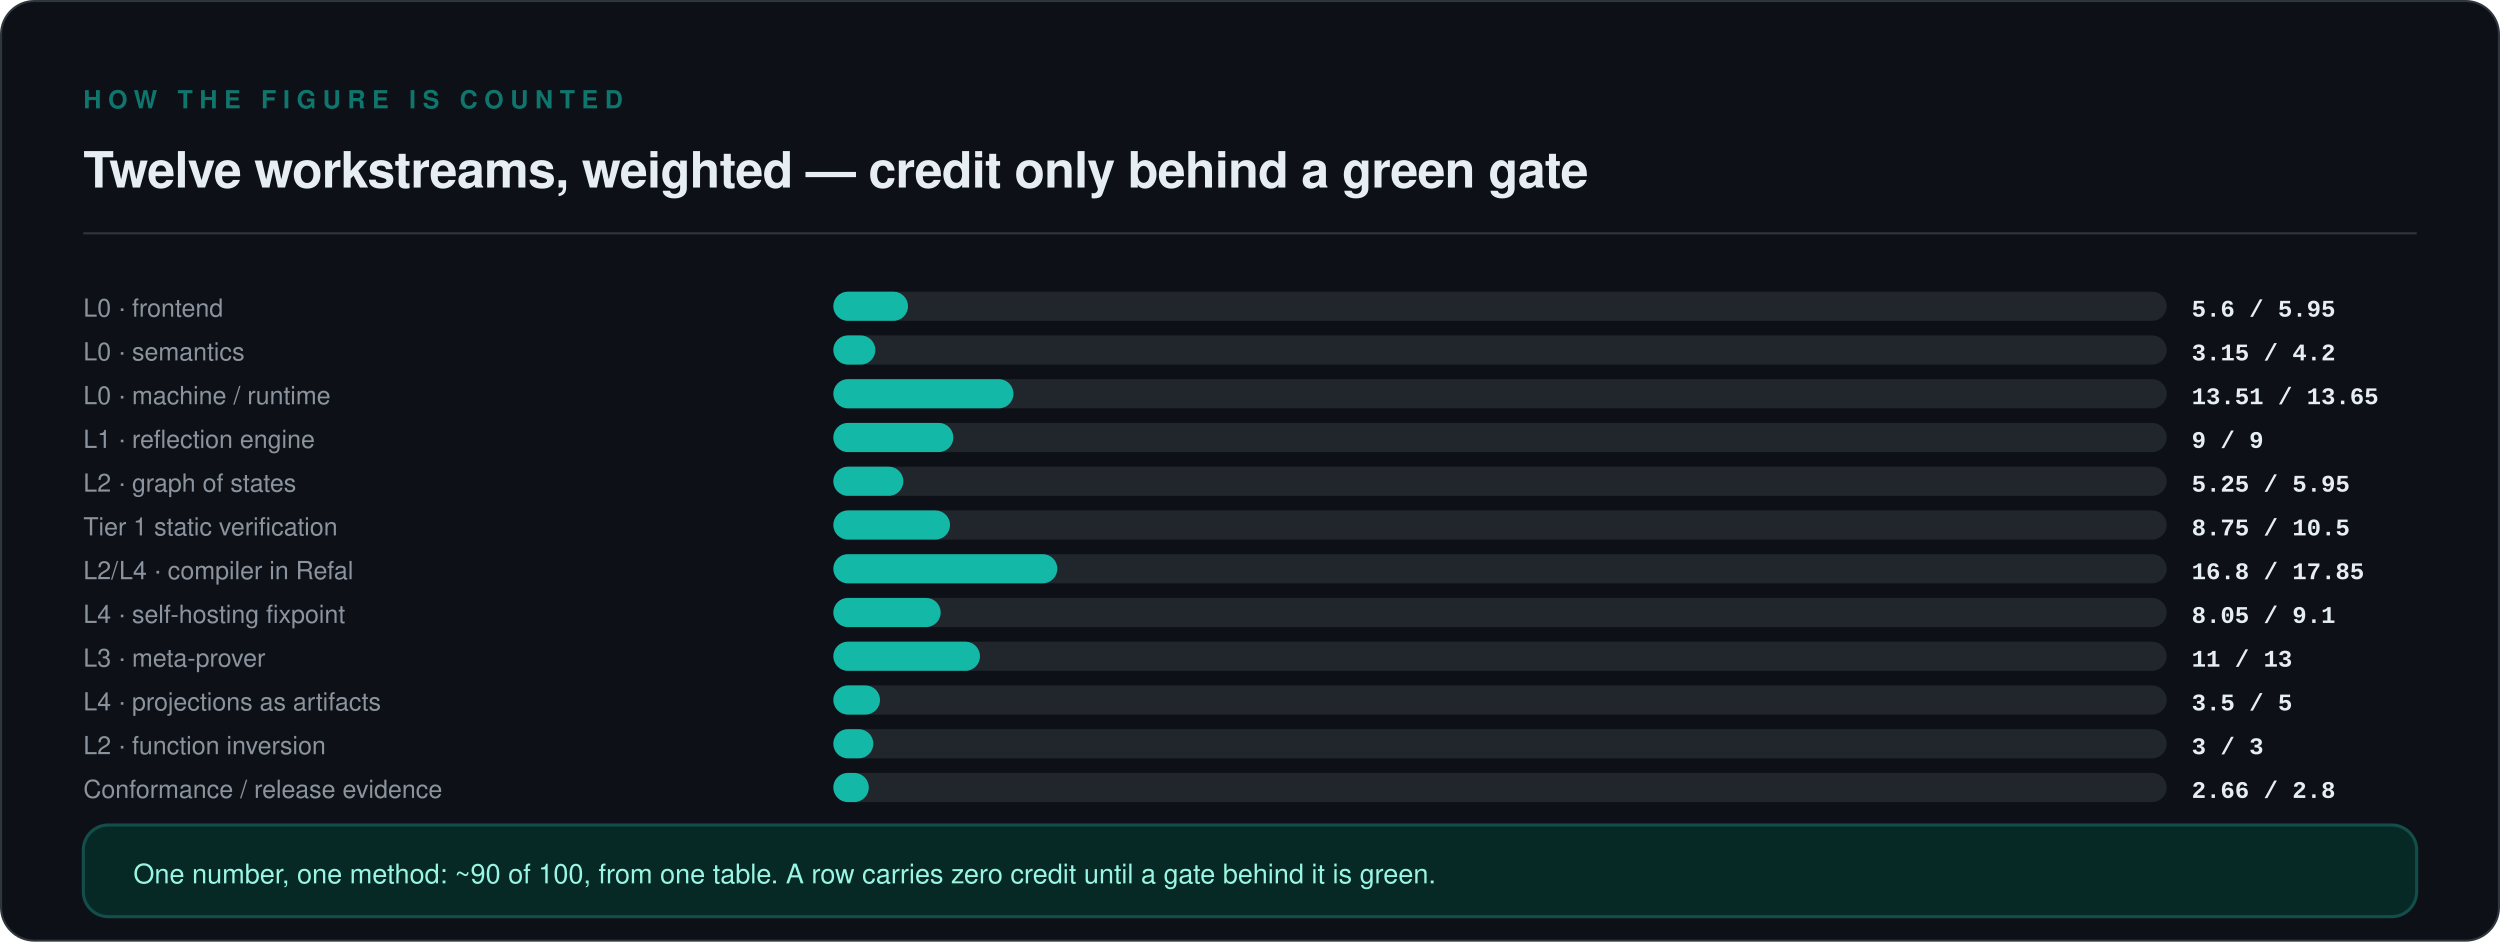
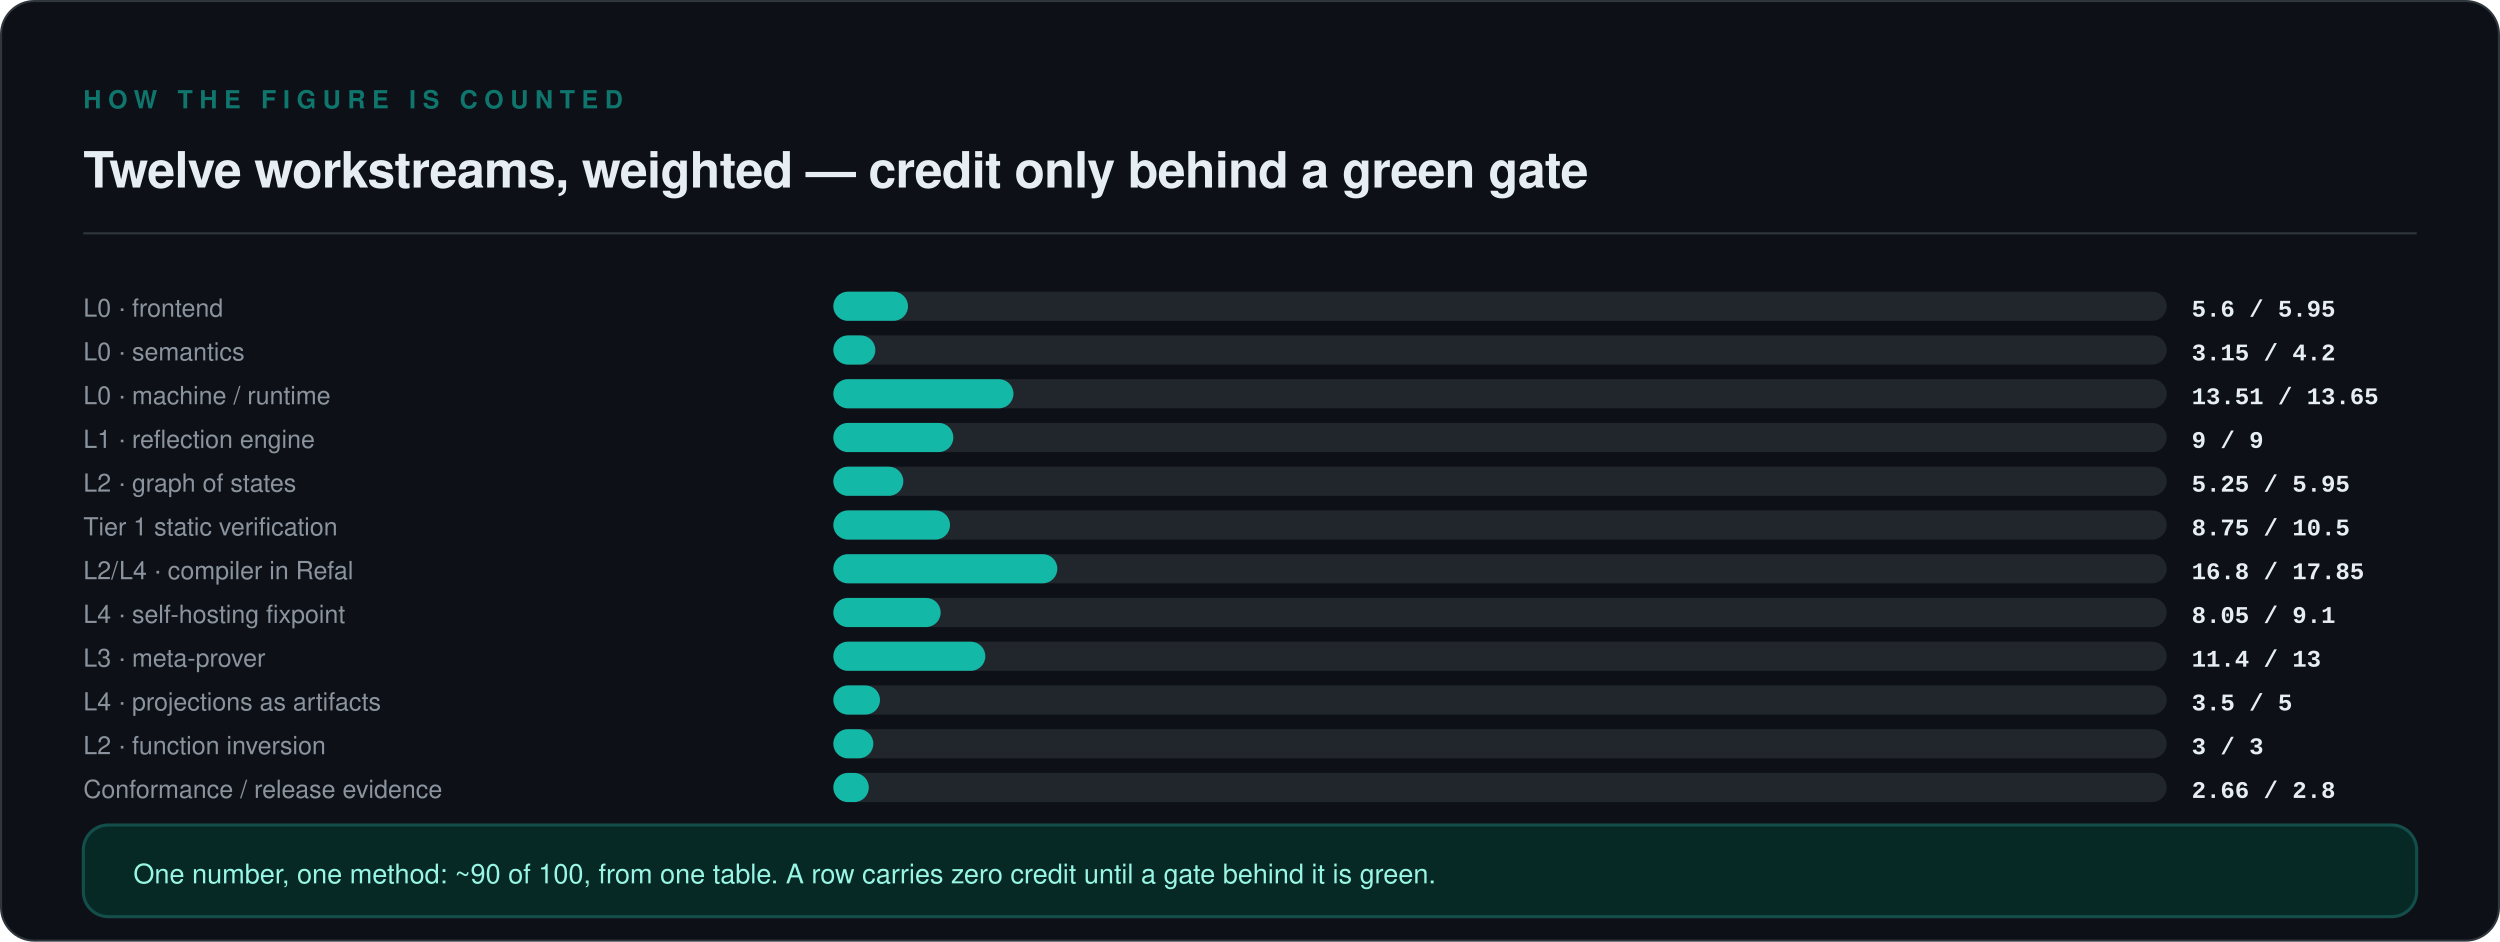
<svg xmlns="http://www.w3.org/2000/svg" viewBox="0 0 1200 452" width="1200" height="452" role="img" aria-labelledby="t d">
  <rect x="0.5" y="0.5" width="1199" height="451" rx="16" fill="#0D1117" stroke="#30363D" stroke-width="1" />
  <text x="40" y="52" font-family="ui-sans-serif, -apple-system, 'Segoe UI', Helvetica, Arial, sans-serif" font-size="12" font-weight="600" letter-spacing="3.2" fill="#0F766E">HOW THE FIGURE IS COUNTED</text>
  <text x="40" y="90" font-family="ui-sans-serif, -apple-system, 'Segoe UI', Helvetica, Arial, sans-serif" font-size="24" font-weight="600" letter-spacing="-0.3" fill="#E6EDF3">Twelve workstreams, weighted — credit only behind a green gate</text>
  <line x1="40" y1="112" x2="1160" y2="112" stroke="#30363D" stroke-width="1" />
  <text x="40" y="152" font-family="ui-sans-serif, -apple-system, 'Segoe UI', Helvetica, Arial, sans-serif" font-size="12" fill="#8B949E">L0 · frontend</text>
  <rect x="400" y="140" width="640" height="14" rx="7" fill="#21262D" />
  <rect x="400" y="140" width="35.84" height="14" rx="7" fill="#14B8A6" />
  <text x="1052" y="152" font-family="ui-monospace, SFMono-Regular, 'SF Mono', Menlo, Consolas, 'Liberation Mono', monospace" font-size="11.5" font-weight="600" fill="#E6EDF3">5.6 / 5.95</text>
  <text x="40" y="173" font-family="ui-sans-serif, -apple-system, 'Segoe UI', Helvetica, Arial, sans-serif" font-size="12" fill="#8B949E">L0 · semantics</text>
  <rect x="400" y="161" width="640" height="14" rx="7" fill="#21262D" />
  <rect x="400" y="161" width="20.16" height="14" rx="7" fill="#14B8A6" />
  <text x="1052" y="173" font-family="ui-monospace, SFMono-Regular, 'SF Mono', Menlo, Consolas, 'Liberation Mono', monospace" font-size="11.5" font-weight="600" fill="#E6EDF3">3.15 / 4.2</text>
  <text x="40" y="194" font-family="ui-sans-serif, -apple-system, 'Segoe UI', Helvetica, Arial, sans-serif" font-size="12" fill="#8B949E">L0 · machine / runtime</text>
  <rect x="400" y="182" width="640" height="14" rx="7" fill="#21262D" />
  <rect x="400" y="182" width="86.464" height="14" rx="7" fill="#14B8A6" />
  <text x="1052" y="194" font-family="ui-monospace, SFMono-Regular, 'SF Mono', Menlo, Consolas, 'Liberation Mono', monospace" font-size="11.5" font-weight="600" fill="#E6EDF3">13.51 / 13.65</text>
  <text x="40" y="215" font-family="ui-sans-serif, -apple-system, 'Segoe UI', Helvetica, Arial, sans-serif" font-size="12" fill="#8B949E">L1 · reflection engine</text>
  <rect x="400" y="203" width="640" height="14" rx="7" fill="#21262D" />
  <rect x="400" y="203" width="57.6" height="14" rx="7" fill="#14B8A6" />
  <text x="1052" y="215" font-family="ui-monospace, SFMono-Regular, 'SF Mono', Menlo, Consolas, 'Liberation Mono', monospace" font-size="11.5" font-weight="600" fill="#E6EDF3">9 / 9</text>
  <text x="40" y="236" font-family="ui-sans-serif, -apple-system, 'Segoe UI', Helvetica, Arial, sans-serif" font-size="12" fill="#8B949E">L2 · graph of states</text>
  <rect x="400" y="224" width="640" height="14" rx="7" fill="#21262D" />
  <rect x="400" y="224" width="33.6" height="14" rx="7" fill="#14B8A6" />
  <text x="1052" y="236" font-family="ui-monospace, SFMono-Regular, 'SF Mono', Menlo, Consolas, 'Liberation Mono', monospace" font-size="11.5" font-weight="600" fill="#E6EDF3">5.25 / 5.95</text>
  <text x="40" y="257" font-family="ui-sans-serif, -apple-system, 'Segoe UI', Helvetica, Arial, sans-serif" font-size="12" fill="#8B949E">Tier 1 static verification</text>
  <rect x="400" y="245" width="640" height="14" rx="7" fill="#21262D" />
  <rect x="400" y="245" width="56.0" height="14" rx="7" fill="#14B8A6" />
  <text x="1052" y="257" font-family="ui-monospace, SFMono-Regular, 'SF Mono', Menlo, Consolas, 'Liberation Mono', monospace" font-size="11.5" font-weight="600" fill="#E6EDF3">8.75 / 10.5</text>
  <text x="40" y="278" font-family="ui-sans-serif, -apple-system, 'Segoe UI', Helvetica, Arial, sans-serif" font-size="12" fill="#8B949E">L2/L4 · compiler in Refal</text>
  <rect x="400" y="266" width="640" height="14" rx="7" fill="#21262D" />
  <rect x="400" y="266" width="107.52" height="14" rx="7" fill="#14B8A6" />
  <text x="1052" y="278" font-family="ui-monospace, SFMono-Regular, 'SF Mono', Menlo, Consolas, 'Liberation Mono', monospace" font-size="11.5" font-weight="600" fill="#E6EDF3">16.8 / 17.85</text>
  <text x="40" y="299" font-family="ui-sans-serif, -apple-system, 'Segoe UI', Helvetica, Arial, sans-serif" font-size="12" fill="#8B949E">L4 · self-hosting fixpoint</text>
  <rect x="400" y="287" width="640" height="14" rx="7" fill="#21262D" />
  <rect x="400" y="287" width="51.52" height="14" rx="7" fill="#14B8A6" />
  <text x="1052" y="299" font-family="ui-monospace, SFMono-Regular, 'SF Mono', Menlo, Consolas, 'Liberation Mono', monospace" font-size="11.5" font-weight="600" fill="#E6EDF3">8.05 / 9.1</text>
  <text x="40" y="320" font-family="ui-sans-serif, -apple-system, 'Segoe UI', Helvetica, Arial, sans-serif" font-size="12" fill="#8B949E">L3 · meta-prover</text>
  <rect x="400" y="308" width="640" height="14" rx="7" fill="#21262D" />
-   <rect x="400" y="308" width="70.4" height="14" rx="7" fill="#14B8A6" />
-   <text x="1052" y="320" font-family="ui-monospace, SFMono-Regular, 'SF Mono', Menlo, Consolas, 'Liberation Mono', monospace" font-size="11.5" font-weight="600" fill="#E6EDF3">11 / 13</text>
+   <rect x="400" y="308" width="72.96" height="14" rx="7" fill="#14B8A6" />
+   <text x="1052" y="320" font-family="ui-monospace, SFMono-Regular, 'SF Mono', Menlo, Consolas, 'Liberation Mono', monospace" font-size="11.5" font-weight="600" fill="#E6EDF3">11.4 / 13</text>
  <text x="40" y="341" font-family="ui-sans-serif, -apple-system, 'Segoe UI', Helvetica, Arial, sans-serif" font-size="12" fill="#8B949E">L4 · projections as artifacts</text>
  <rect x="400" y="329" width="640" height="14" rx="7" fill="#21262D" />
  <rect x="400" y="329" width="22.4" height="14" rx="7" fill="#14B8A6" />
  <text x="1052" y="341" font-family="ui-monospace, SFMono-Regular, 'SF Mono', Menlo, Consolas, 'Liberation Mono', monospace" font-size="11.5" font-weight="600" fill="#E6EDF3">3.5 / 5</text>
  <text x="40" y="362" font-family="ui-sans-serif, -apple-system, 'Segoe UI', Helvetica, Arial, sans-serif" font-size="12" fill="#8B949E">L2 · function inversion</text>
  <rect x="400" y="350" width="640" height="14" rx="7" fill="#21262D" />
  <rect x="400" y="350" width="19.2" height="14" rx="7" fill="#14B8A6" />
  <text x="1052" y="362" font-family="ui-monospace, SFMono-Regular, 'SF Mono', Menlo, Consolas, 'Liberation Mono', monospace" font-size="11.5" font-weight="600" fill="#E6EDF3">3 / 3</text>
  <text x="40" y="383" font-family="ui-sans-serif, -apple-system, 'Segoe UI', Helvetica, Arial, sans-serif" font-size="12" fill="#8B949E">Conformance / release evidence</text>
  <rect x="400" y="371" width="640" height="14" rx="7" fill="#21262D" />
  <rect x="400" y="371" width="17.024" height="14" rx="7" fill="#14B8A6" />
  <text x="1052" y="383" font-family="ui-monospace, SFMono-Regular, 'SF Mono', Menlo, Consolas, 'Liberation Mono', monospace" font-size="11.5" font-weight="600" fill="#E6EDF3">2.66 / 2.8</text>
  <rect x="40" y="396" width="1120" height="44" rx="12" fill="#062925" stroke="#134E4A" stroke-width="1.5" />
  <text x="64" y="424" font-family="ui-sans-serif, -apple-system, 'Segoe UI', Helvetica, Arial, sans-serif" font-size="13" fill="#99F6E4">One number, one method: ~90 of 100, from one table. A row carries zero credit until a gate behind it is green.</text>
</svg>
